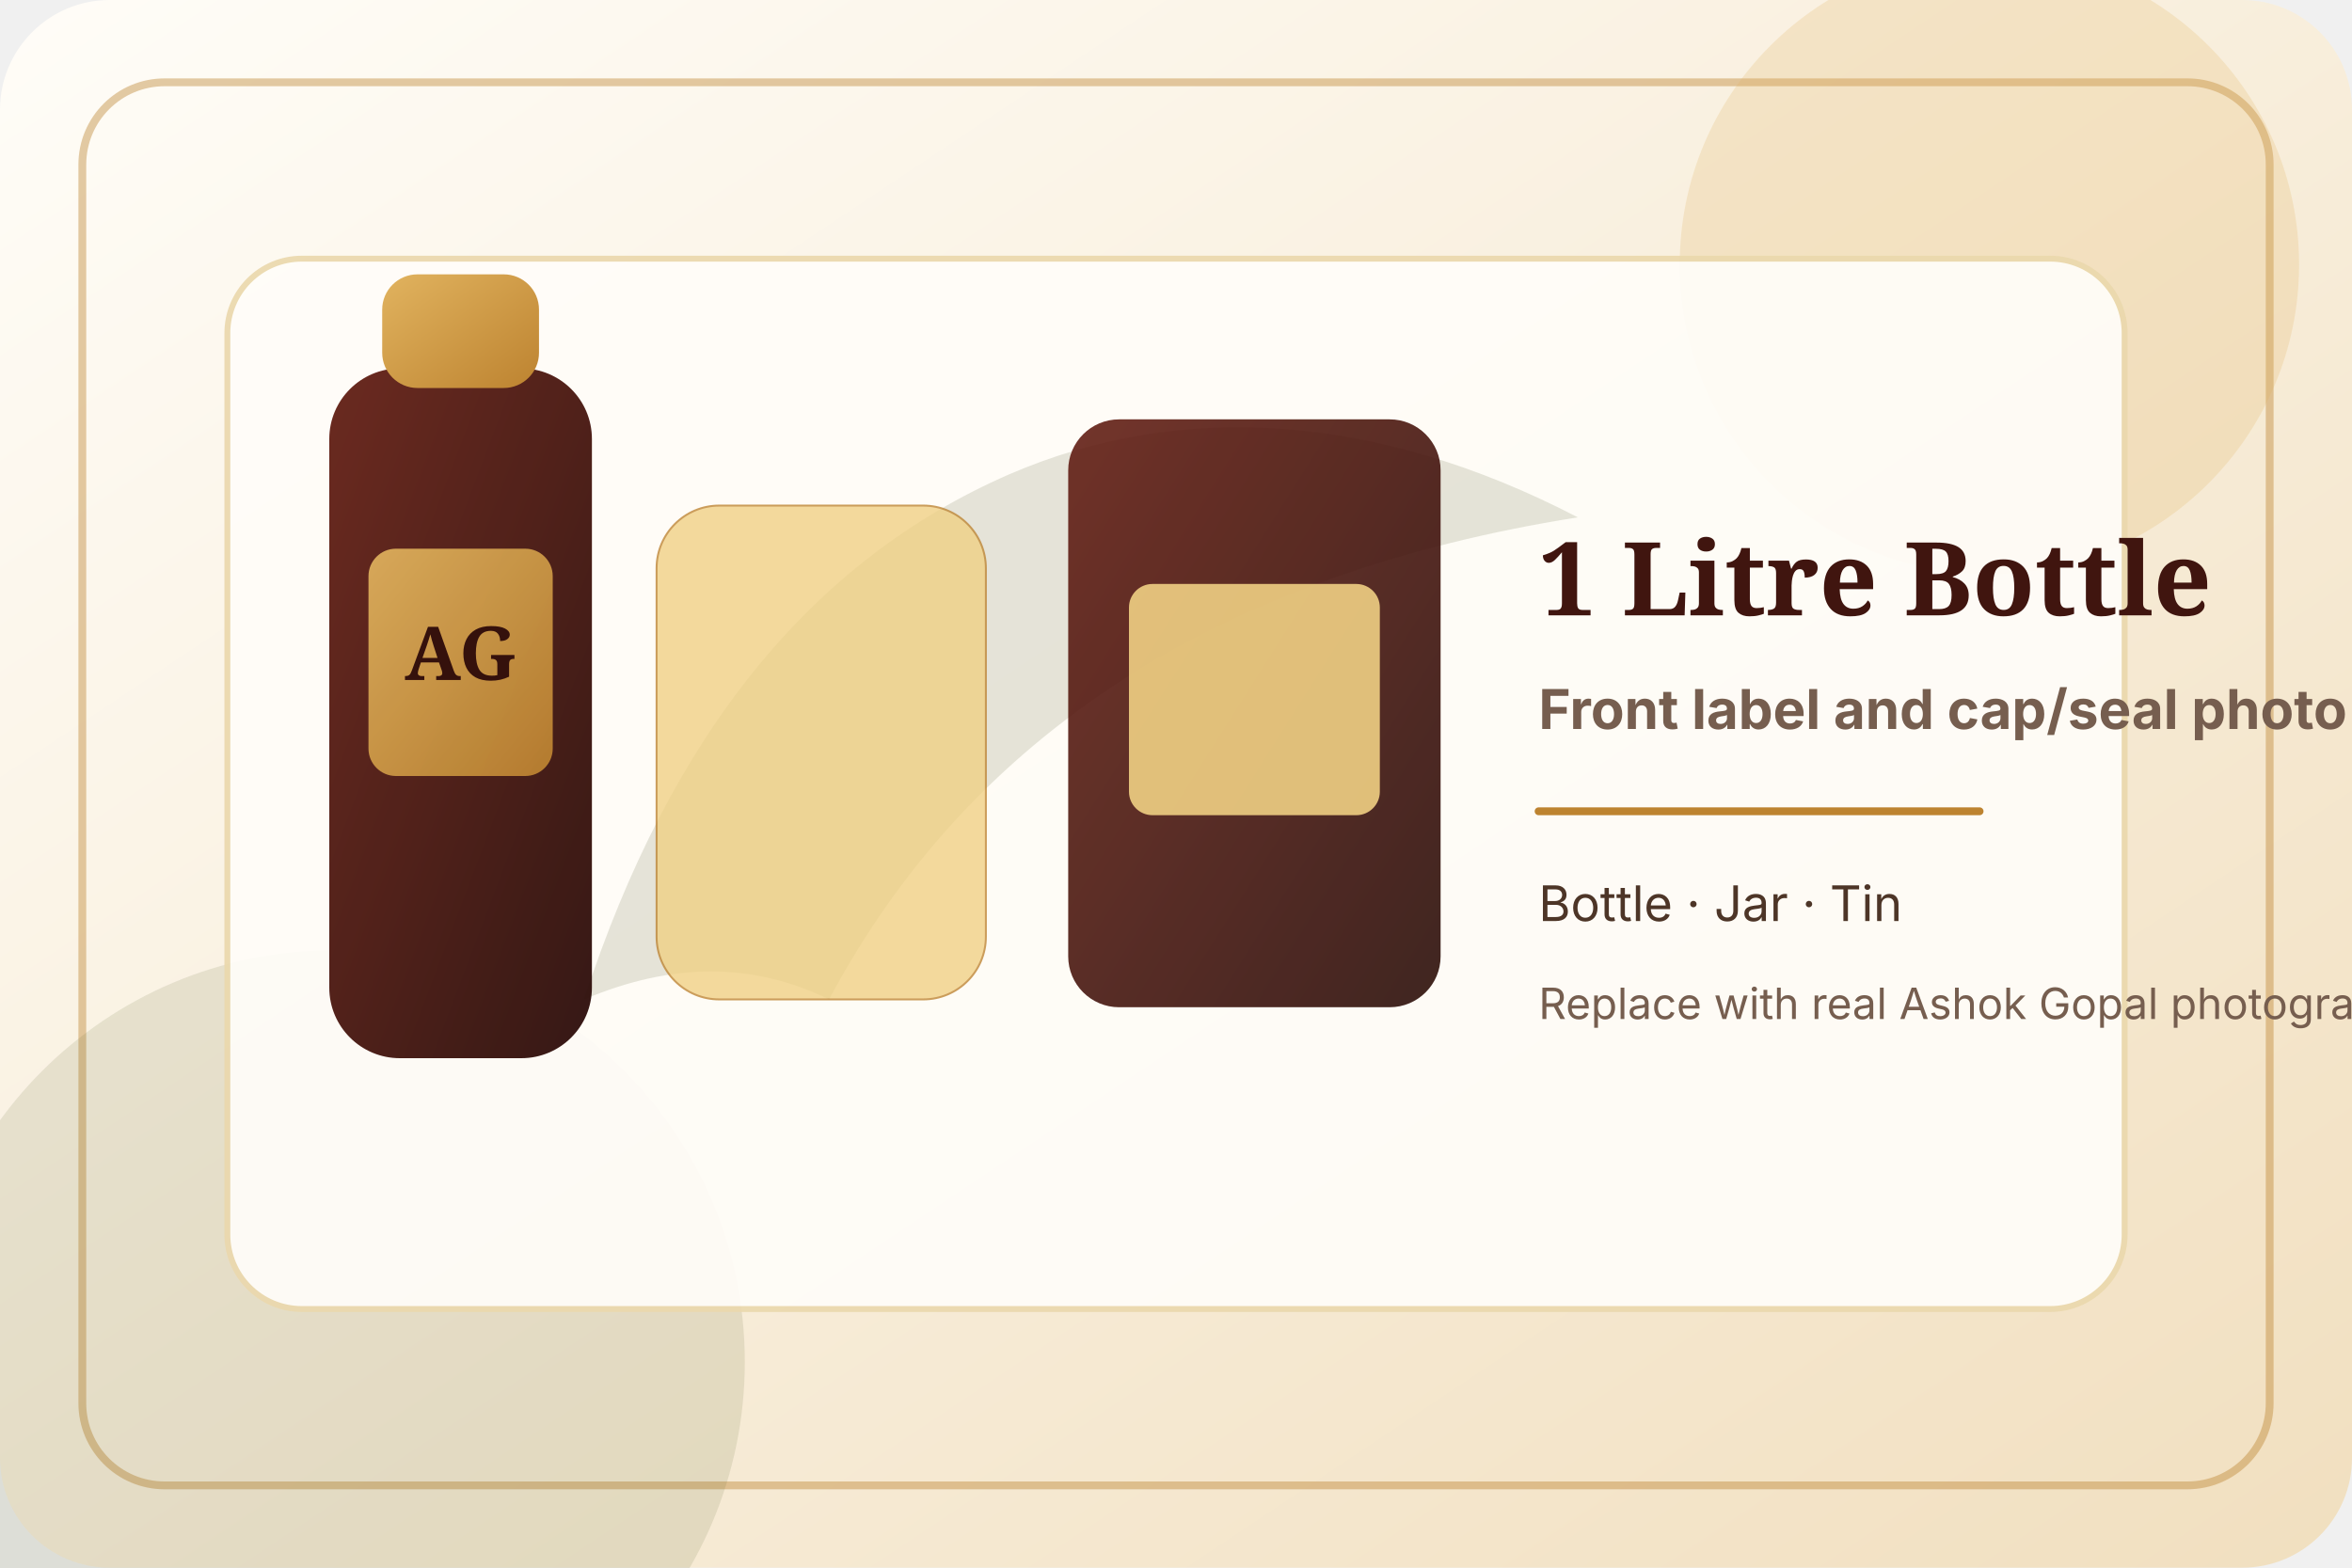
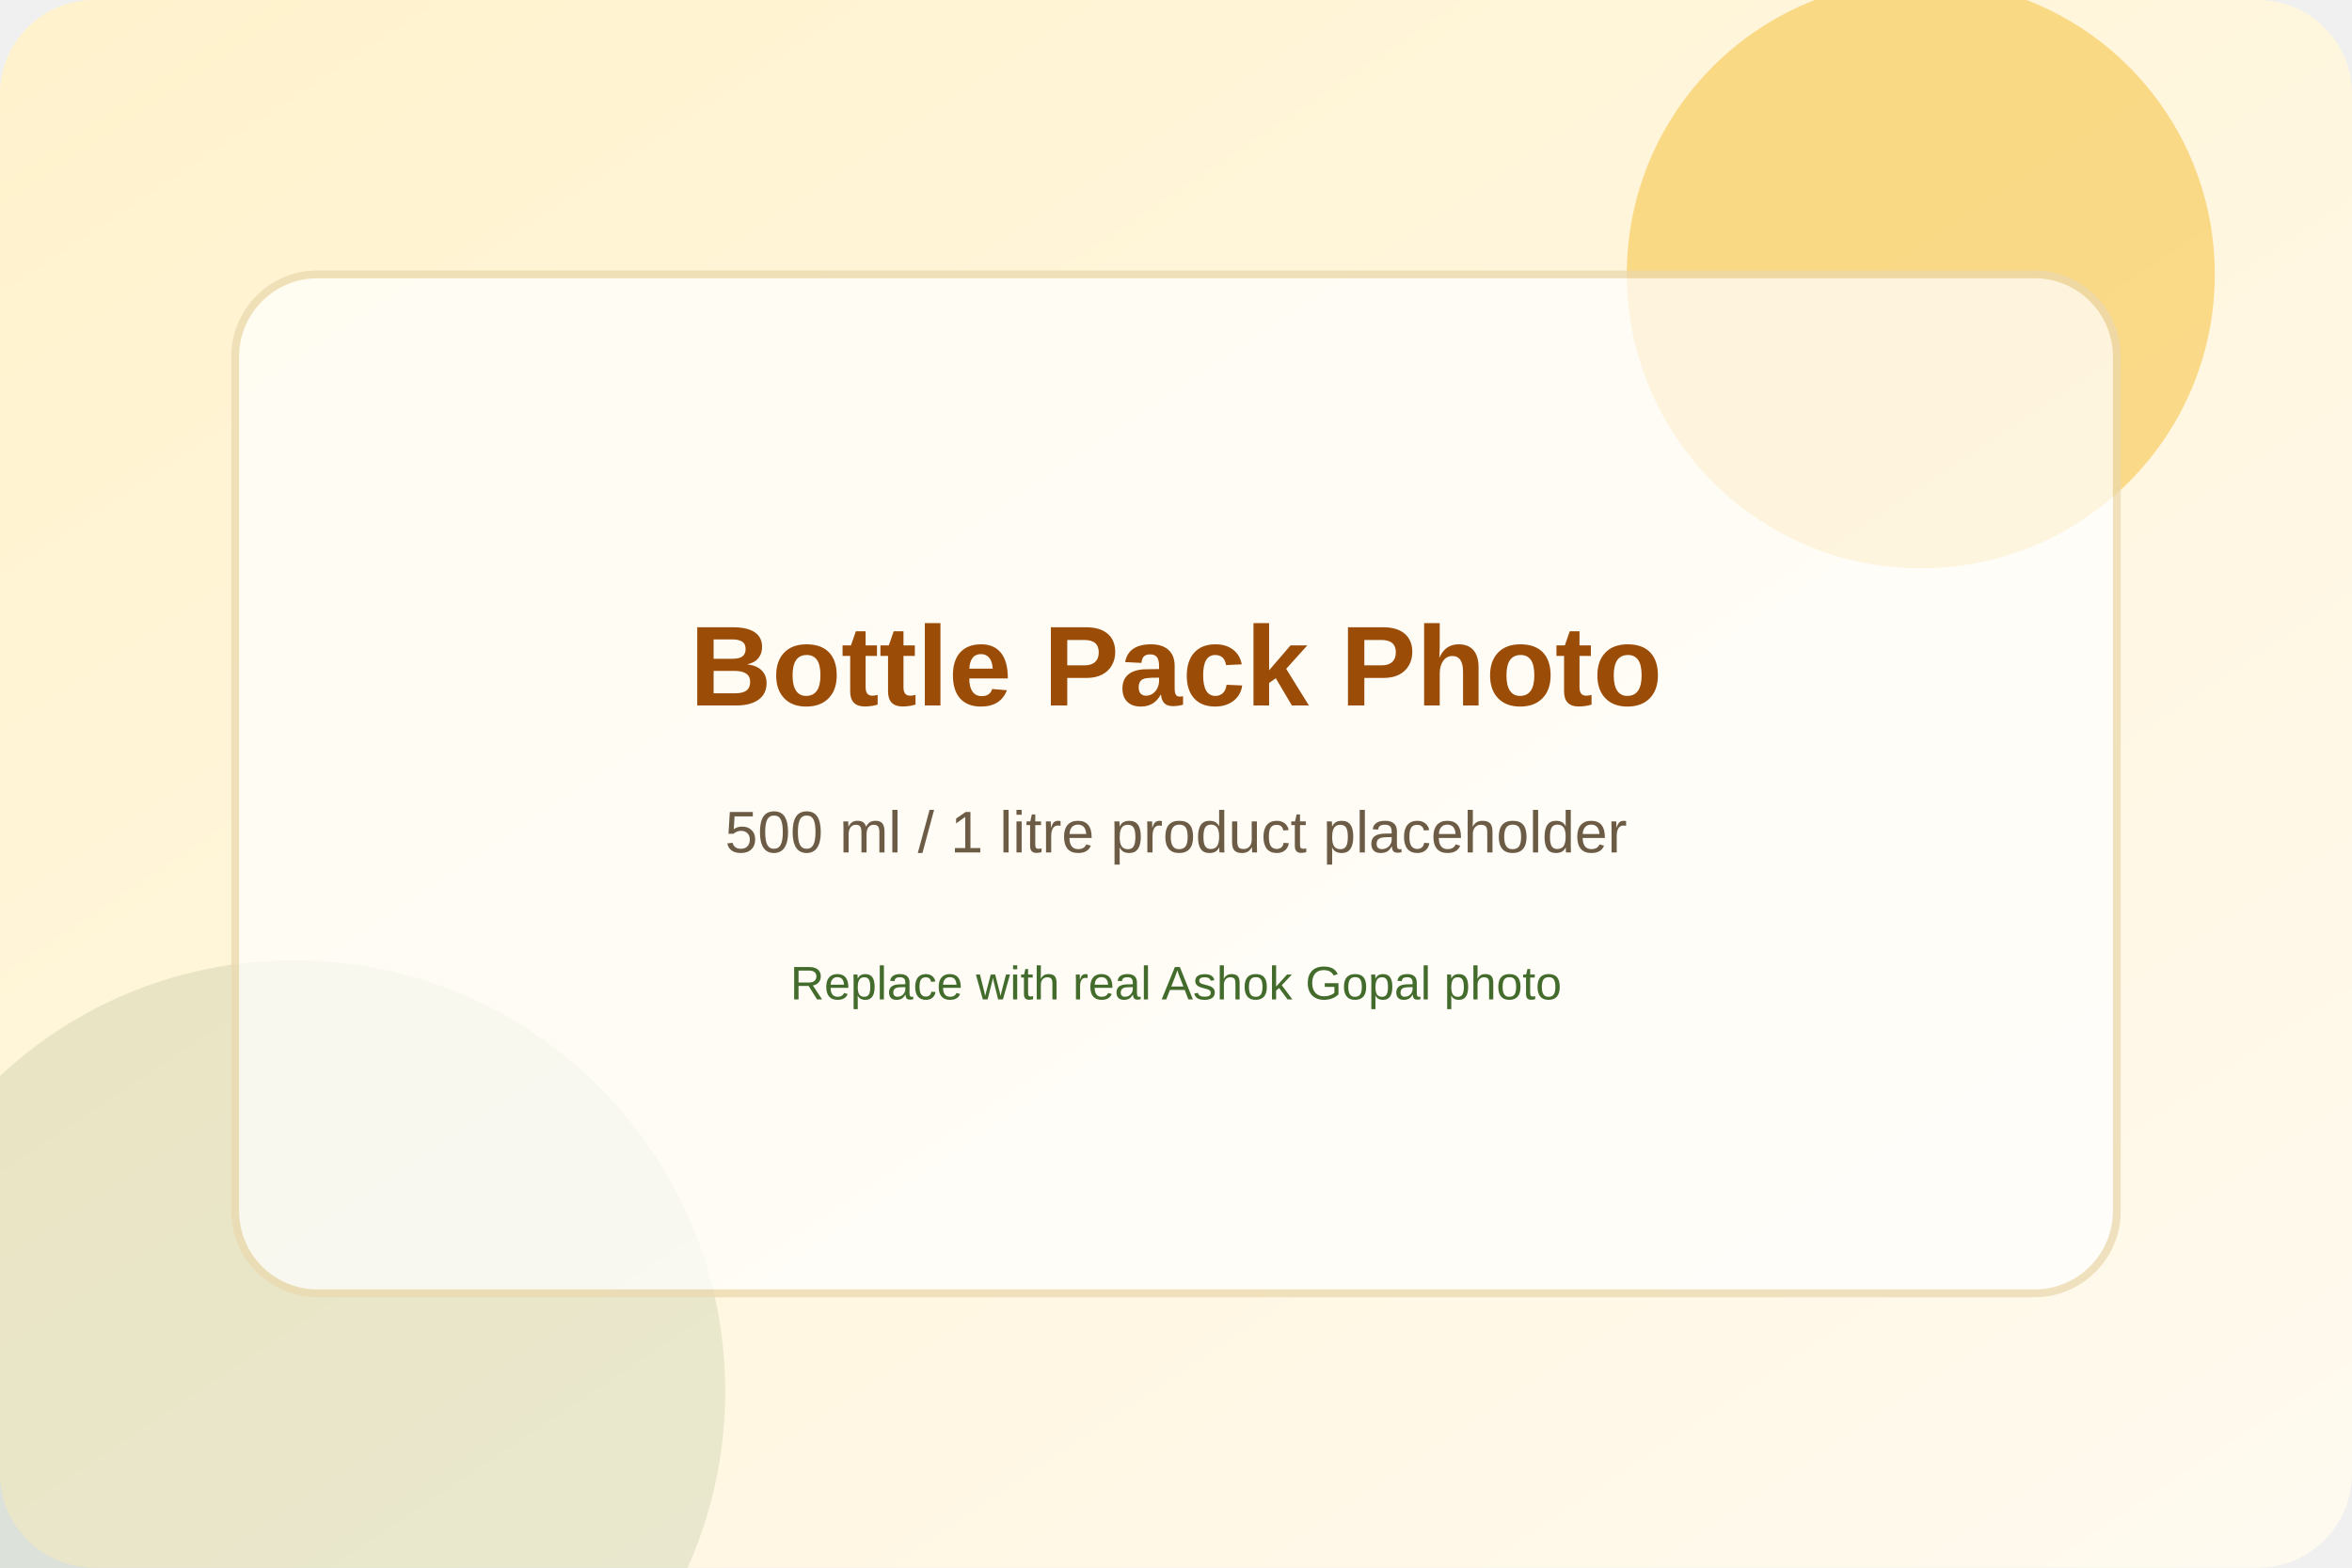
- <svg xmlns="http://www.w3.org/2000/svg" viewBox="0 0 1200 800" role="img" aria-label="1 Litre Bottle">
+ <svg xmlns="http://www.w3.org/2000/svg" viewBox="0 0 1200 800" role="img" aria-label="Bottle Pack Photo">
  <defs>
-     <linearGradient id="paper" x1="0" y1="0" x2="1" y2="1">
-       <stop offset="0" stop-color="#fffdf8" />
-       <stop offset="1" stop-color="#f1dfbf" />
-     </linearGradient>
-     <linearGradient id="royal" x1="0" y1="0" x2="1" y2="1">
-       <stop offset="0" stop-color="#641f15" />
-       <stop offset="1" stop-color="#2b0d09" />
-     </linearGradient>
-     <linearGradient id="gold" x1="0" y1="0" x2="1" y2="1">
-       <stop offset="0" stop-color="#e1b35f" />
-       <stop offset="1" stop-color="#bd8330" />
+     <linearGradient id="g" x1="0" x2="1" y1="0" y2="1">
+       <stop offset="0" stop-color="#fff2cc" />
+       <stop offset="1" stop-color="#fffaf0" />
    </linearGradient>
  </defs>
-   <rect width="1200" height="800" rx="56" fill="url(#paper)" />
-   <rect x="42" y="42" width="1116" height="716" rx="42" fill="none" stroke="#bd8330" stroke-width="4" opacity=".42" />
-   <circle cx="1015" cy="135" r="158" fill="#e1b35f" opacity=".22" />
-   <circle cx="170" cy="695" r="210" fill="#596232" opacity=".13" />
-   <rect x="116" y="132" width="968" height="536" rx="38" fill="#fffdf8" stroke="#ead8ad" stroke-width="3" opacity=".92" />
-   <path d="M298 510c44-135 116-224 217-268 88-38 188-31 290 22-183 29-310 111-382 246-39-19-80-19-125 0Z" fill="#596232" opacity=".16" />
-   <rect x="168" y="188" width="134" height="352" rx="36" fill="url(#royal)" opacity=".95" />
-   <rect x="195" y="140" width="80" height="58" rx="18" fill="url(#gold)" />
-   <rect x="188" y="280" width="94" height="116" rx="14" fill="url(#gold)" opacity=".92" />
-   <text x="235" y="347" text-anchor="middle" font-family="Georgia, serif" font-size="38" font-weight="700" fill="#35110c">AG</text>
-   <rect x="335" y="258" width="168" height="252" rx="32" fill="#f0cf83" opacity=".78" stroke="#bd8330" />
-   <rect x="545" y="214" width="190" height="300" rx="26" fill="url(#royal)" opacity=".9" />
-   <rect x="576" y="298" width="128" height="118" rx="12" fill="#f0cf83" opacity=".9" />
-   <text x="785" y="314" font-family="Georgia, serif" font-size="52" font-weight="700" fill="#40150f">1 Litre Bottle</text>
-   <text x="785" y="372" font-family="Inter, Arial, sans-serif" font-size="28" font-weight="700" fill="#765e4f">Front label and cap/seal photo slot</text>
-   <line x1="785" y1="414" x2="1010" y2="414" stroke="#bd8330" stroke-width="4" stroke-linecap="round" />
-   <text x="785" y="470" font-family="Inter, Arial, sans-serif" font-size="25" fill="#4d3527">Bottle · Jar · Tin</text>
-   <text x="785" y="520" font-family="Inter, Arial, sans-serif" font-size="22" fill="#765e4f">Replace with real Ashok Gopal photography</text>
+   <rect width="1200" height="800" rx="48" fill="url(#g)" />
+   <circle cx="980" cy="140" r="150" fill="#f5b51b" opacity="0.45" />
+   <circle cx="150" cy="710" r="220" fill="#426b2c" opacity="0.12" />
+   <rect x="120" y="140" width="960" height="520" rx="42" fill="#ffffff" opacity="0.72" stroke="#ead8ad" stroke-width="4" />
+   <text x="600" y="360" text-anchor="middle" font-family="Arial, sans-serif" font-size="58" font-weight="800" fill="#9b4d08">Bottle Pack Photo</text>
+   <text x="600" y="435" text-anchor="middle" font-family="Arial, sans-serif" font-size="30" fill="#6c5b45">500 ml / 1 litre product placeholder</text>
+   <text x="600" y="510" text-anchor="middle" font-family="Arial, sans-serif" font-size="24" fill="#426b2c">Replace with real Ashok Gopal photo</text>
</svg>
